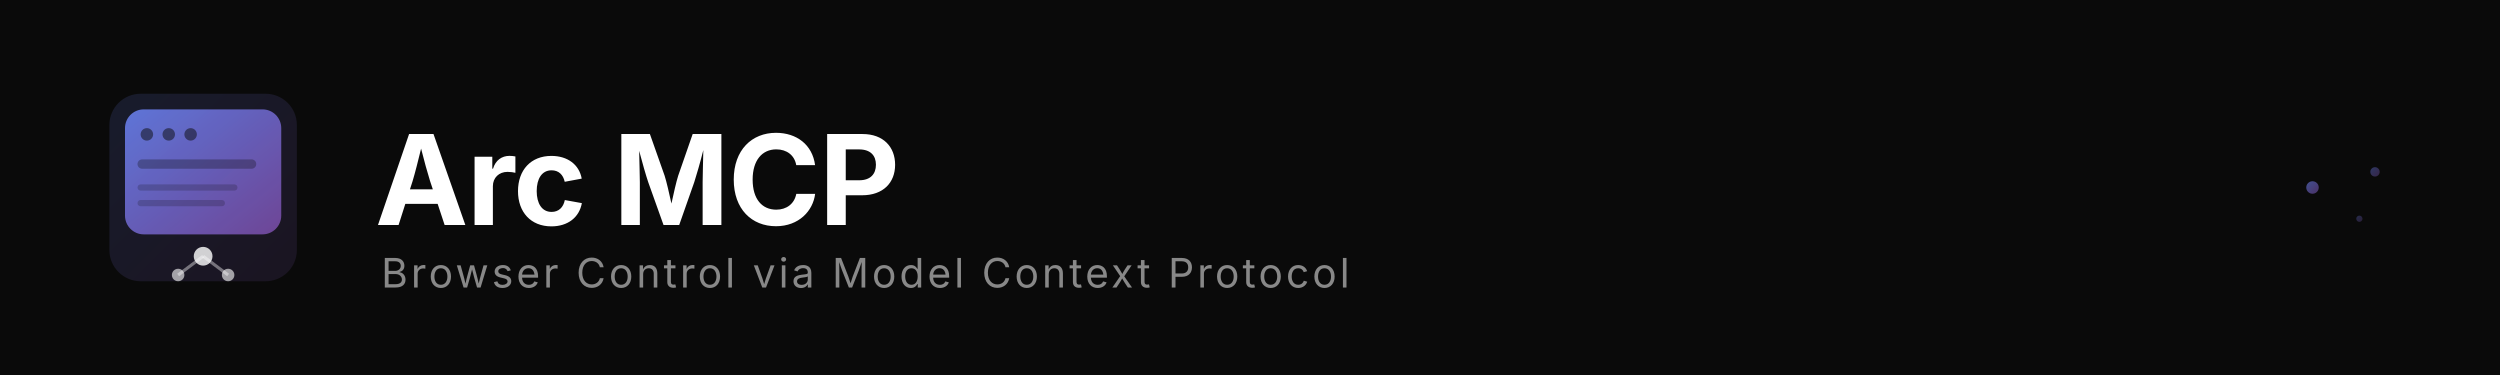
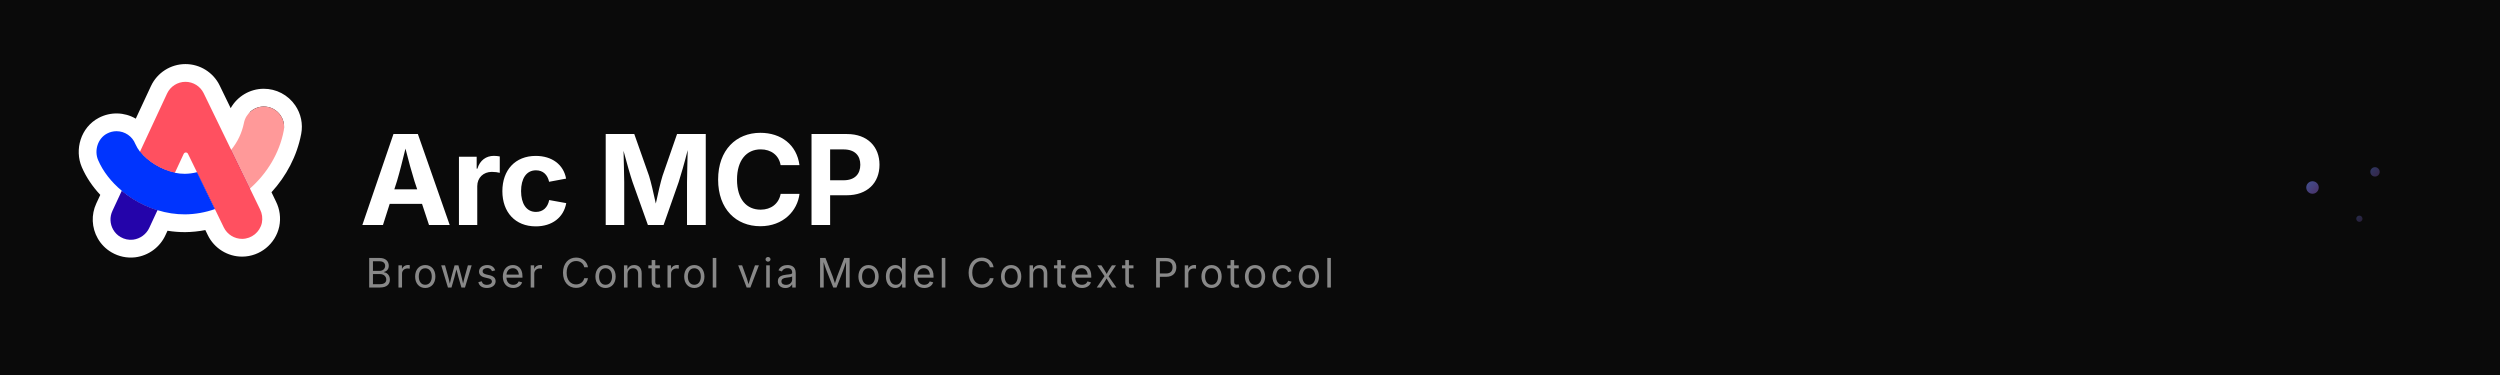
<svg xmlns="http://www.w3.org/2000/svg" width="800" height="120" viewBox="0 0 800 120">
  <defs>
    <linearGradient id="grad" x1="0%" y1="0%" x2="100%" y2="100%">
      <stop offset="0%" style="stop-color:#667eea;stop-opacity:1" />
      <stop offset="100%" style="stop-color:#764ba2;stop-opacity:1" />
    </linearGradient>
  </defs>
  <rect width="800" height="120" fill="#0a0a0a" />
-   <g transform="translate(35, 30)">
-     <rect x="0" y="0" width="60" height="60" rx="10" fill="url(#grad)" opacity="0.15" />
-     <rect x="5" y="5" width="50" height="40" rx="6" fill="url(#grad)" opacity="0.9" />
-     <circle cx="12" cy="13" r="2" fill="#0a0a0a" opacity="0.5" />
-     <circle cx="19" cy="13" r="2" fill="#0a0a0a" opacity="0.5" />
-     <circle cx="26" cy="13" r="2" fill="#0a0a0a" opacity="0.5" />
-     <rect x="9" y="21" width="38" height="3" rx="1.5" fill="#0a0a0a" opacity="0.3" />
-     <rect x="9" y="29" width="32" height="2" rx="1" fill="#0a0a0a" opacity="0.2" />
-     <rect x="9" y="34" width="28" height="2" rx="1" fill="#0a0a0a" opacity="0.2" />
-     <circle cx="30" cy="52" r="3" fill="#ffffff" opacity="0.8" />
-     <circle cx="22" cy="58" r="2" fill="#ffffff" opacity="0.6" />
-     <circle cx="38" cy="58" r="2" fill="#ffffff" opacity="0.6" />
-     <line x1="30" y1="52" x2="22" y2="58" stroke="#ffffff" stroke-width="1" opacity="0.4" />
-     <line x1="30" y1="52" x2="38" y2="58" stroke="#ffffff" stroke-width="1" opacity="0.4" />
+   <g transform="translate(25, 15) scale(0.14)">
+     <path d="M348.708 140.086l-25.184-51.845c-14.53-29.879-44.983-48.922-78.21-48.922-33.754 0-64.585 19.65-78.835 50.236l-34.722 74.533c-25.906-15.186-57.903-15.908-84.466-1.921C5.756 183.854-8.805 235.239 8.547 275.132c9.916 22.951 24.38 44.26 42.11 63.157l-9.128 19.634c-11.951 25.594-10.671 55.473 3.398 79.967a85.722 85.722 0 0031.636 31.85 86.895 86.895 0 0053.716 11.294l.263-.032.23-.033c30.224-3.858 56.376-23.148 68.984-50.877l4.564-9.817a249.136 249.136 0 0040.32 3.169h.378a253.266 253.266 0 0045.738-4.729l5.713 11.755.033.05c14.676 30.026 45.376 49.086 78.801 48.906h.197c40.402-.427 75.453-28.894 84.137-68.36l.066-.33.066-.311a88.03 88.03 0 00-7.536-56.918l-10.26-21.227c33.589-36.676 58.23-82.495 67.9-133.24 4.384-22.705-.542-46.247-13.626-65.324-16.335-23.92-43.587-38.186-72.547-37.972h-.18c-31.045.377-59.61 17.303-74.829 44.359l.017-.017zM253.226 248.8l-1.97-4.038 1.97 4.038zm-14.168.591l2.282-4.859-2.282 4.86zm-124.588-48.2c-14.217-10.03-32.95-11.229-48.315-3.086 15.366-8.127 34.098-6.945 48.315 3.086zM82.178 366.756l-3.858 8.307 3.858-8.307zm309.591-216.869a46.445 46.445 0 0132.243-13.56c15.482-.115 30.027 7.519 38.744 20.307a45.885 45.885 0 017.98 29.223l-78.967-35.986v.016z" fill="#fff" fill-rule="nonzero" />
+     <path d="M141.377 239.737l-20.308 43.67-21.21 45.573a244.52 244.52 0 0025.134 18.256A241.365 241.365 0 00181.5 373.29l20.489-43.998 19.24-41.37c-30.978-6.486-61.99-25.168-79.852-48.201v.016z" fill="#210784" fill-rule="nonzero" />
+     <path d="M392.656 323.792l-42.947-88.454a156.386 156.386 0 01-32.768 30.272 139.997 139.997 0 01-45.426 20.9l41.042 84.317a237.566 237.566 0 0056.639-28.795 246.52 246.52 0 0023.46-18.24z" fill="#26069c" fill-rule="nonzero" />
+     <path d="M124.927 347.187a236.51 236.51 0 01-25.15-18.256L78.32 375.063a46.278 46.278 0 001.838 42.684c3.99 7.026 9.785 12.87 16.795 16.877 8.652 5.072 18.715 7.223 28.697 6.057 16.318-2.085 30.453-12.526 37.217-27.53l18.551-39.894a240.336 240.336 0 01-56.49-26.07z" fill="#2404aa" fill-rule="nonzero" />
+     <path d="M462.756 156.634c-8.717-12.788-23.262-20.422-38.744-20.307-22.015.262-40.976 16.154-45.08 37.792a139.762 139.762 0 01-29.157 61.219l42.947 88.454c38.875-34.18 67.424-80.64 77.29-132.386a46 46 0 00-7.256-34.772z" fill="#f99" fill-rule="nonzero" />
+     <path d="M415.837 371.467l-23.099-47.74-42.947-88.455-62.779-129.284c-7.732-15.94-23.968-26.103-41.699-26.103-18.01 0-34.443 10.474-42.044 26.809l-61.941 132.978c17.845 23.033 48.94 41.814 79.836 48.15l20.16-43.307a5.43 5.43 0 014.909-3.136 5.422 5.422 0 014.86 3.054l20.52 42.076 41.043 84.318 20.308 41.88c7.847 16.04 24.248 26.218 42.11 26.136 21.571-.23 40.287-15.432 44.916-36.495a47.484 47.484 0 00-4.153-30.88z" fill="#ff5060" fill-rule="nonzero" />
+     <path d="M271.564 286.493a118.23 118.23 0 01-27.876 3.628 107.97 107.97 0 01-22.491-2.331c-30.897-6.42-61.925-25.118-79.754-48.135a81.708 81.708 0 01-10.589-17.566c-6.944-17.665-24.084-29.354-43.062-29.354a46.205 46.205 0 00-21.637 5.369c-21.228 11.032-29.945 38.908-20.358 60.874 11.082 25.676 29.83 49.81 54.11 69.986a234.232 234.232 0 0025.152 18.255 240.336 240.336 0 0056.49 26.07 208.515 208.515 0 0062.976 9.555 212.428 212.428 0 0068-12.033l-40.96-84.318z" fill="#0034fe" fill-rule="nonzero" />
  </g>
-   <text x="120" y="72" font-family="system-ui, -apple-system, sans-serif" font-size="40" font-weight="700" fill="#ffffff" letter-spacing="-0.5">
+   <text x="115" y="72" font-family="system-ui, -apple-system, sans-serif" font-size="40" font-weight="700" fill="#ffffff" letter-spacing="-0.5">
    Arc MCP
  </text>
-   <text x="122" y="92" font-family="system-ui, -apple-system, sans-serif" font-size="13" font-weight="400" fill="#888888" letter-spacing="1">
+   <text x="117" y="92" font-family="system-ui, -apple-system, sans-serif" font-size="13" font-weight="400" fill="#888888" letter-spacing="1">
    Browser Control via Model Context Protocol
  </text>
  <circle cx="740" cy="60" r="2" fill="url(#grad)" opacity="0.6" />
  <circle cx="760" cy="55" r="1.5" fill="url(#grad)" opacity="0.4" />
  <circle cx="755" cy="70" r="1" fill="url(#grad)" opacity="0.3" />
</svg>
